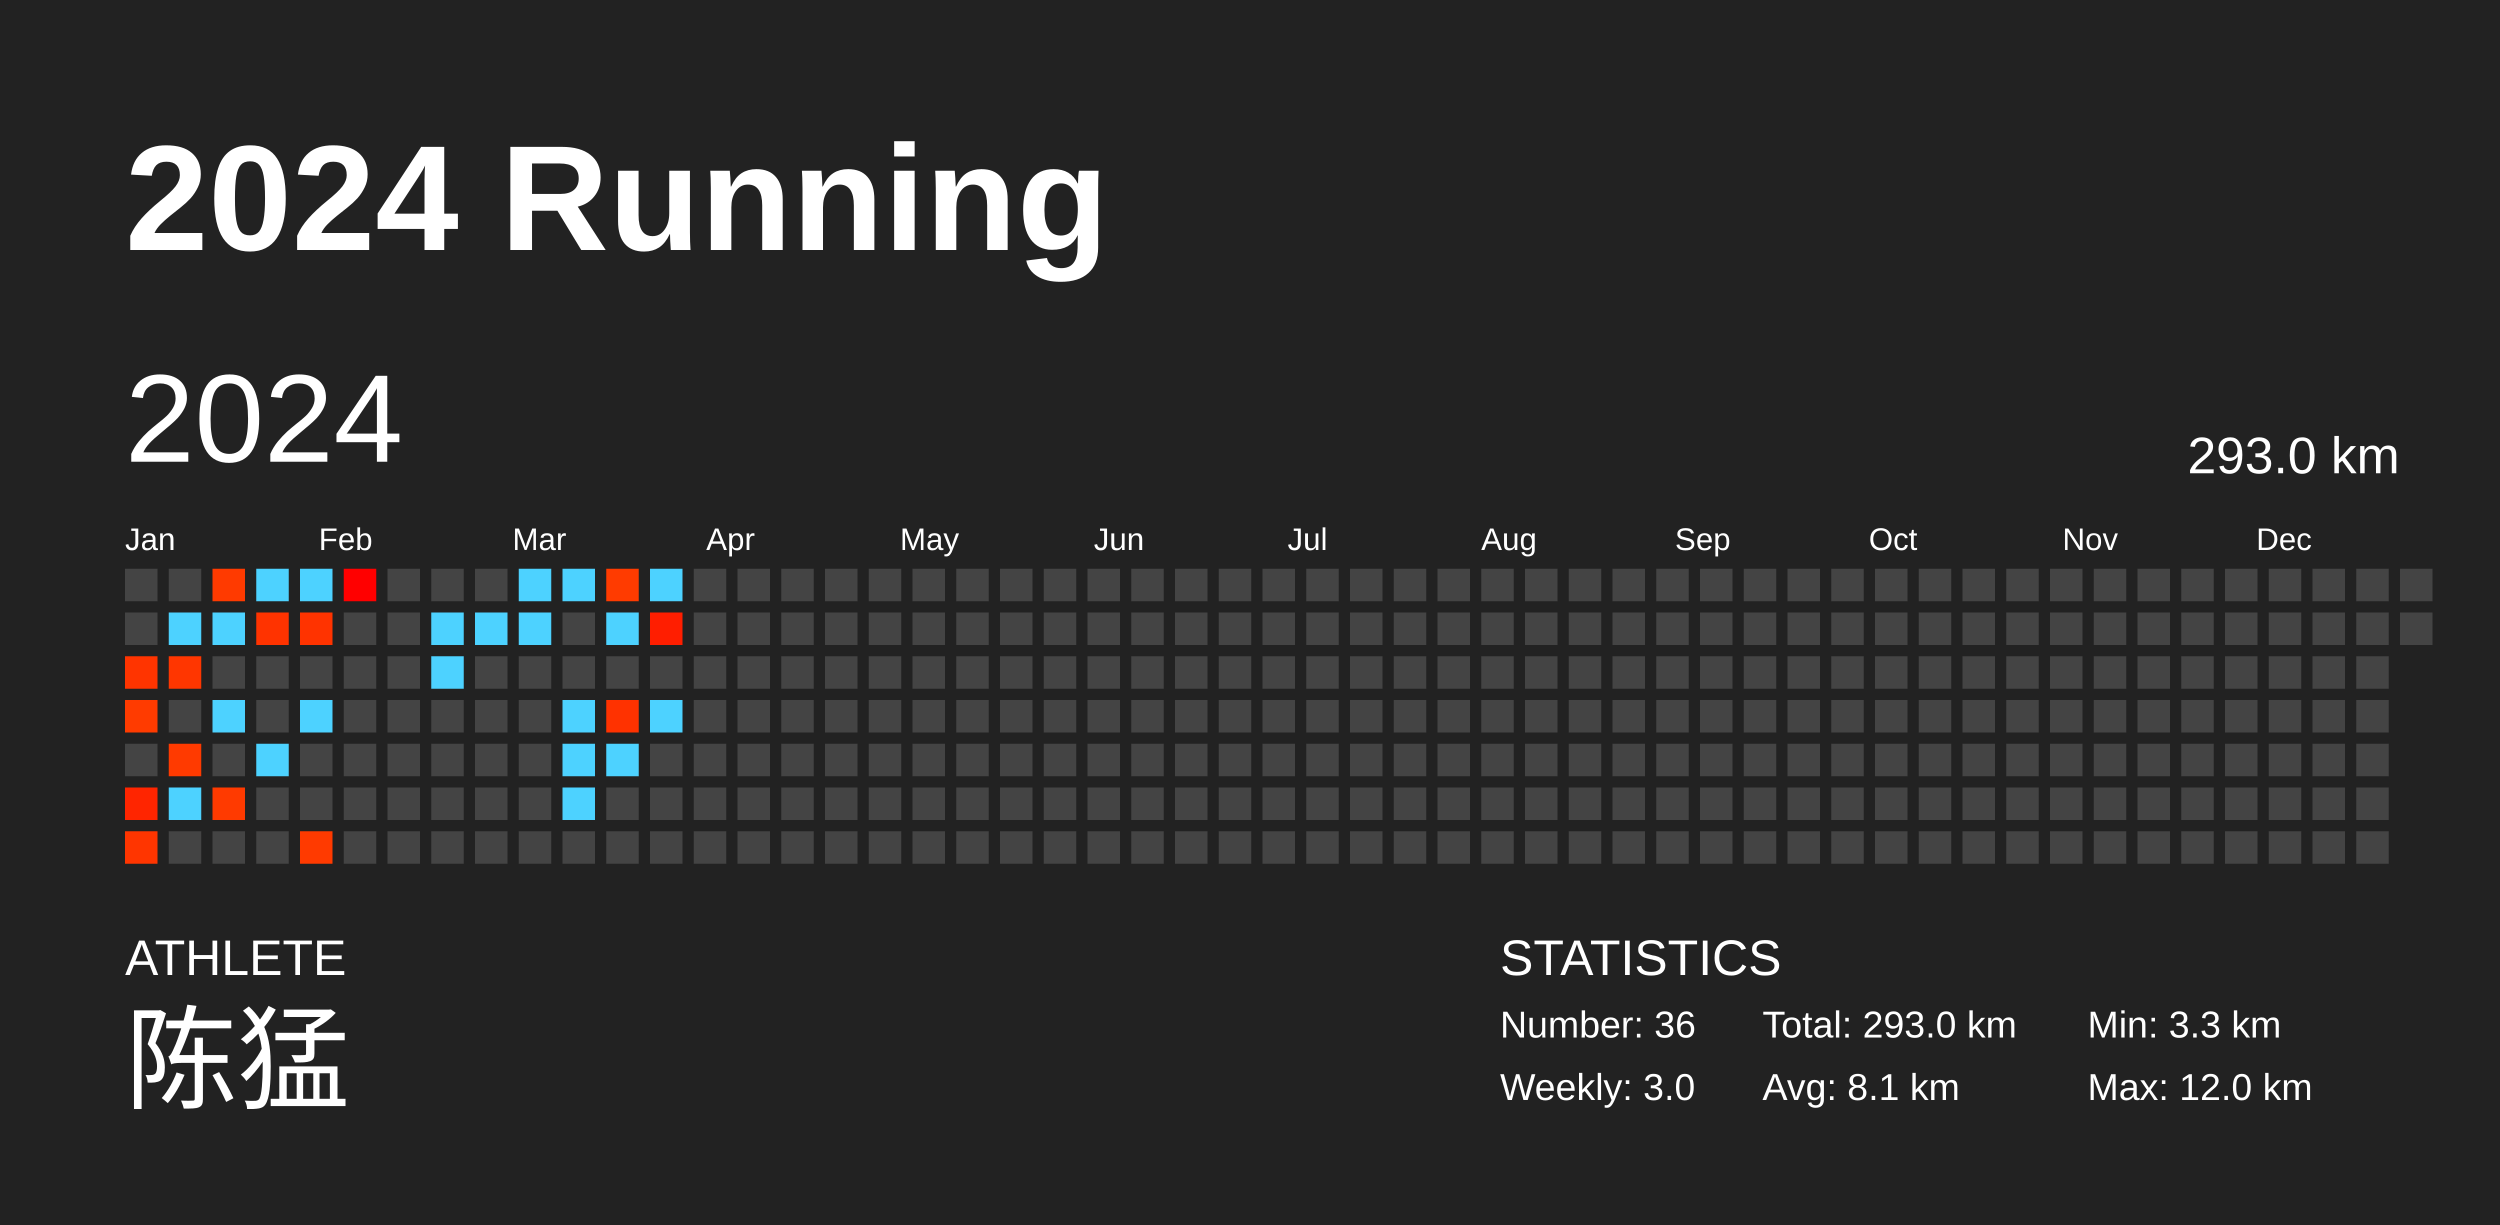
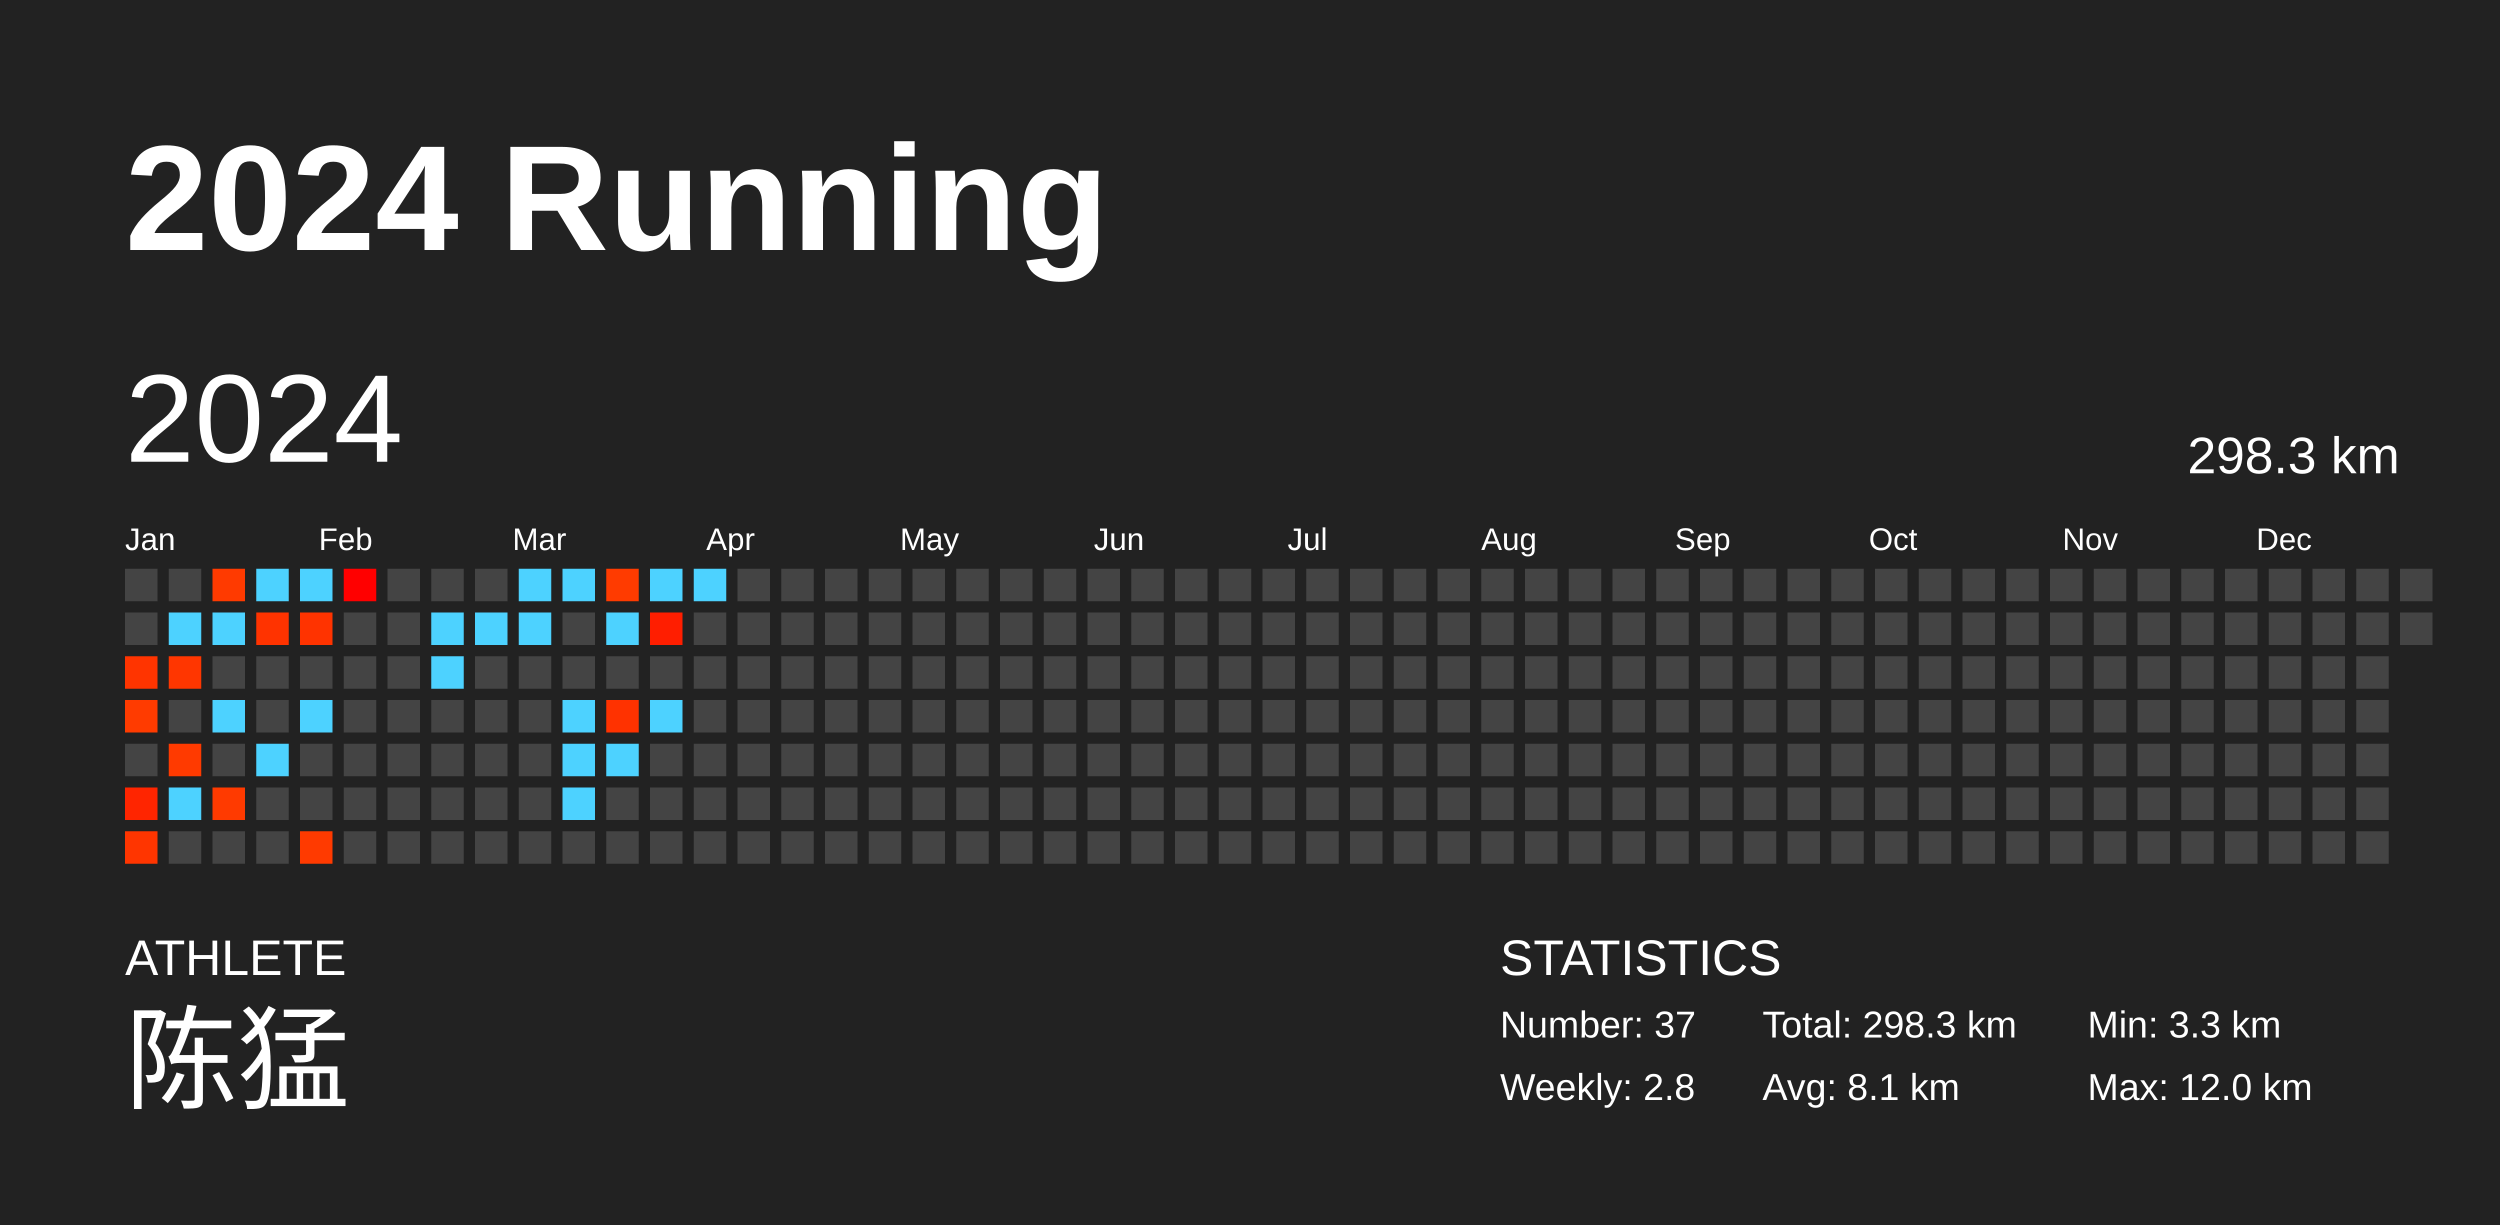
<svg xmlns="http://www.w3.org/2000/svg" baseProfile="full" height="98mm" version="1.1" viewBox="0,0,200,98" width="200mm">
  <defs />
  <rect fill="#222222" height="98" width="200" x="0" y="0" />
  <text fill="#FFFFFF" style="font-size:12px; font-family:Arial; font-weight:bold;" x="10" y="20">2024 Running</text>
  <text fill="#FFFFFF" style="font-size:4px; font-family:Arial" x="10" y="78">ATHLETE</text>
  <text fill="#FFFFFF" style="font-size:9px; font-family:Arial" x="10" y="88">陈猛</text>
  <text fill="#FFFFFF" style="font-size:4px; font-family:Arial" x="120" y="78">STATISTICS</text>
-   <text fill="#FFFFFF" style="font-size:3px; font-family:Arial" x="120" y="83">Number: 36</text>
-   <text fill="#FFFFFF" style="font-size:3px; font-family:Arial" x="120" y="88">Weekly: 3.0</text>
-   <text fill="#FFFFFF" style="font-size:3px; font-family:Arial" x="141" y="83">Total: 293.0 km</text>
+   <text fill="#FFFFFF" style="font-size:3px; font-family:Arial" x="120" y="83">Number: 37</text>
+   <text fill="#FFFFFF" style="font-size:3px; font-family:Arial" x="120" y="88">Weekly: 2.8</text>
+   <text fill="#FFFFFF" style="font-size:3px; font-family:Arial" x="141" y="83">Total: 298.3 km</text>
  <text fill="#FFFFFF" style="font-size:3px; font-family:Arial" x="141" y="88">Avg: 8.1 km</text>
  <text fill="#FFFFFF" style="font-size:3px; font-family:Arial" x="167" y="83">Min: 3.3 km</text>
  <text fill="#FFFFFF" style="font-size:3px; font-family:Arial" x="167" y="88">Max: 12.0 km</text>
  <text dominant-baseline="hanging" fill="#FFFFFF" style="font-size:10.0px; font-family:Arial;" x="10" y="30">2024</text>
-   <text dominant-baseline="hanging" fill="#FFFFFF" style="font-size:4.125px; font-family:Arial;" x="175" y="35">293.0 km</text>
+   <text dominant-baseline="hanging" fill="#FFFFFF" style="font-size:4.125px; font-family:Arial;" x="175" y="35">298.3 km</text>
  <text fill="#FFFFFF" style="font-size:2.5px; font-family:Arial" x="10.0" y="44">Jan</text>
  <text fill="#FFFFFF" style="font-size:2.5px; font-family:Arial" x="25.5" y="44">Feb</text>
  <text fill="#FFFFFF" style="font-size:2.5px; font-family:Arial" x="41.0" y="44">Mar</text>
  <text fill="#FFFFFF" style="font-size:2.5px; font-family:Arial" x="56.5" y="44">Apr</text>
  <text fill="#FFFFFF" style="font-size:2.5px; font-family:Arial" x="72.0" y="44">May</text>
  <text fill="#FFFFFF" style="font-size:2.5px; font-family:Arial" x="87.5" y="44">Jun</text>
  <text fill="#FFFFFF" style="font-size:2.5px; font-family:Arial" x="103.0" y="44">Jul</text>
  <text fill="#FFFFFF" style="font-size:2.5px; font-family:Arial" x="118.5" y="44">Aug</text>
  <text fill="#FFFFFF" style="font-size:2.5px; font-family:Arial" x="134.0" y="44">Sep</text>
  <text fill="#FFFFFF" style="font-size:2.5px; font-family:Arial" x="149.5" y="44">Oct</text>
  <text fill="#FFFFFF" style="font-size:2.5px; font-family:Arial" x="165.0" y="44">Nov</text>
  <text fill="#FFFFFF" style="font-size:2.5px; font-family:Arial" x="180.5" y="44">Dec</text>
  <rect fill="#444444" height="2.6" width="2.6" x="10.0" y="45.5" />
  <rect fill="#444444" height="2.6" width="2.6" x="10.0" y="49.0" />
  <rect fill="#ff3400" height="2.6" width="2.6" x="10.0" y="52.5" />
  <rect fill="#ff3b00" height="2.6" width="2.6" x="10.0" y="56.0" />
  <rect fill="#444444" height="2.6" width="2.6" x="10.0" y="59.5" />
  <rect fill="#ff2500" height="2.6" width="2.6" x="10.0" y="63.0" />
  <rect fill="#ff3500" height="2.6" width="2.6" x="10.0" y="66.5" />
  <rect fill="#444444" height="2.6" width="2.6" x="13.5" y="45.5" />
  <rect fill="#4dd2ff" height="2.6" width="2.6" x="13.5" y="49.0" />
  <rect fill="#ff3600" height="2.6" width="2.6" x="13.5" y="52.5" />
  <rect fill="#444444" height="2.6" width="2.6" x="13.5" y="56.0" />
  <rect fill="#ff3a00" height="2.6" width="2.6" x="13.5" y="59.5" />
  <rect fill="#4dd2ff" height="2.6" width="2.6" x="13.5" y="63.0" />
  <rect fill="#444444" height="2.6" width="2.6" x="13.5" y="66.5" />
  <rect fill="#ff3a00" height="2.6" width="2.6" x="17.0" y="45.5" />
  <rect fill="#4dd2ff" height="2.6" width="2.6" x="17.0" y="49.0" />
  <rect fill="#444444" height="2.6" width="2.6" x="17.0" y="52.5" />
  <rect fill="#4dd2ff" height="2.6" width="2.6" x="17.0" y="56.0" />
  <rect fill="#444444" height="2.6" width="2.6" x="17.0" y="59.5" />
  <rect fill="#ff3a00" height="2.6" width="2.6" x="17.0" y="63.0" />
  <rect fill="#444444" height="2.6" width="2.6" x="17.0" y="66.5" />
  <rect fill="#4dd2ff" height="2.6" width="2.6" x="20.5" y="45.5" />
  <rect fill="#ff3300" height="2.6" width="2.6" x="20.5" y="49.0" />
  <rect fill="#444444" height="2.6" width="2.6" x="20.5" y="52.5" />
  <rect fill="#444444" height="2.6" width="2.6" x="20.5" y="56.0" />
  <rect fill="#4dd2ff" height="2.6" width="2.6" x="20.5" y="59.5" />
  <rect fill="#444444" height="2.6" width="2.6" x="20.5" y="63.0" />
  <rect fill="#444444" height="2.6" width="2.6" x="20.5" y="66.5" />
  <rect fill="#4dd2ff" height="2.6" width="2.6" x="24.0" y="45.5" />
  <rect fill="#ff3300" height="2.6" width="2.6" x="24.0" y="49.0" />
  <rect fill="#444444" height="2.6" width="2.6" x="24.0" y="52.5" />
  <rect fill="#4dd2ff" height="2.6" width="2.6" x="24.0" y="56.0" />
  <rect fill="#444444" height="2.6" width="2.6" x="24.0" y="59.5" />
  <rect fill="#444444" height="2.6" width="2.6" x="24.0" y="63.0" />
  <rect fill="#ff3a00" height="2.6" width="2.6" x="24.0" y="66.5" />
  <rect fill="#ff0000" height="2.6" width="2.6" x="27.5" y="45.5" />
  <rect fill="#444444" height="2.6" width="2.6" x="27.5" y="49.0" />
  <rect fill="#444444" height="2.6" width="2.6" x="27.5" y="52.5" />
  <rect fill="#444444" height="2.6" width="2.6" x="27.5" y="56.0" />
  <rect fill="#444444" height="2.6" width="2.6" x="27.5" y="59.5" />
  <rect fill="#444444" height="2.6" width="2.6" x="27.5" y="63.0" />
  <rect fill="#444444" height="2.6" width="2.6" x="27.5" y="66.5" />
  <rect fill="#444444" height="2.6" width="2.6" x="31.0" y="45.5" />
  <rect fill="#444444" height="2.6" width="2.6" x="31.0" y="49.0" />
  <rect fill="#444444" height="2.6" width="2.6" x="31.0" y="52.5" />
  <rect fill="#444444" height="2.6" width="2.6" x="31.0" y="56.0" />
  <rect fill="#444444" height="2.6" width="2.6" x="31.0" y="59.5" />
  <rect fill="#444444" height="2.6" width="2.6" x="31.0" y="63.0" />
  <rect fill="#444444" height="2.6" width="2.6" x="31.0" y="66.5" />
  <rect fill="#444444" height="2.6" width="2.6" x="34.5" y="45.5" />
  <rect fill="#4dd2ff" height="2.6" width="2.6" x="34.5" y="49.0" />
  <rect fill="#4dd2ff" height="2.6" width="2.6" x="34.5" y="52.5" />
  <rect fill="#444444" height="2.6" width="2.6" x="34.5" y="56.0" />
  <rect fill="#444444" height="2.6" width="2.6" x="34.5" y="59.5" />
  <rect fill="#444444" height="2.6" width="2.6" x="34.5" y="63.0" />
  <rect fill="#444444" height="2.6" width="2.6" x="34.5" y="66.5" />
  <rect fill="#444444" height="2.6" width="2.6" x="38.0" y="45.5" />
  <rect fill="#4dd2ff" height="2.6" width="2.6" x="38.0" y="49.0" />
  <rect fill="#444444" height="2.6" width="2.6" x="38.0" y="52.5" />
  <rect fill="#444444" height="2.6" width="2.6" x="38.0" y="56.0" />
  <rect fill="#444444" height="2.6" width="2.6" x="38.0" y="59.5" />
  <rect fill="#444444" height="2.6" width="2.6" x="38.0" y="63.0" />
  <rect fill="#444444" height="2.6" width="2.6" x="38.0" y="66.5" />
  <rect fill="#4dd2ff" height="2.6" width="2.6" x="41.5" y="45.5" />
  <rect fill="#4dd2ff" height="2.6" width="2.6" x="41.5" y="49.0" />
  <rect fill="#444444" height="2.6" width="2.6" x="41.5" y="52.5" />
  <rect fill="#444444" height="2.6" width="2.6" x="41.5" y="56.0" />
  <rect fill="#444444" height="2.6" width="2.6" x="41.5" y="59.5" />
  <rect fill="#444444" height="2.6" width="2.6" x="41.5" y="63.0" />
  <rect fill="#444444" height="2.6" width="2.6" x="41.5" y="66.5" />
  <rect fill="#4dd2ff" height="2.6" width="2.6" x="45.0" y="45.5" />
  <rect fill="#444444" height="2.6" width="2.6" x="45.0" y="49.0" />
  <rect fill="#444444" height="2.6" width="2.6" x="45.0" y="52.5" />
  <rect fill="#4dd2ff" height="2.6" width="2.6" x="45.0" y="56.0" />
  <rect fill="#4dd2ff" height="2.6" width="2.6" x="45.0" y="59.5" />
  <rect fill="#4dd2ff" height="2.6" width="2.6" x="45.0" y="63.0" />
  <rect fill="#444444" height="2.6" width="2.6" x="45.0" y="66.5" />
  <rect fill="#ff3b00" height="2.6" width="2.6" x="48.5" y="45.5" />
  <rect fill="#4dd2ff" height="2.6" width="2.6" x="48.5" y="49.0" />
  <rect fill="#444444" height="2.6" width="2.6" x="48.5" y="52.5" />
  <rect fill="#ff3200" height="2.6" width="2.6" x="48.5" y="56.0" />
  <rect fill="#4dd2ff" height="2.6" width="2.6" x="48.5" y="59.5" />
  <rect fill="#444444" height="2.6" width="2.6" x="48.5" y="63.0" />
  <rect fill="#444444" height="2.6" width="2.6" x="48.5" y="66.5" />
  <rect fill="#4dd2ff" height="2.6" width="2.6" x="52.0" y="45.5" />
  <rect fill="#ff1e00" height="2.6" width="2.6" x="52.0" y="49.0" />
  <rect fill="#444444" height="2.6" width="2.6" x="52.0" y="52.5" />
  <rect fill="#4dd2ff" height="2.6" width="2.6" x="52.0" y="56.0" />
  <rect fill="#444444" height="2.6" width="2.6" x="52.0" y="59.5" />
  <rect fill="#444444" height="2.6" width="2.6" x="52.0" y="63.0" />
  <rect fill="#444444" height="2.6" width="2.6" x="52.0" y="66.5" />
-   <rect fill="#444444" height="2.6" width="2.6" x="55.5" y="45.5" />
+   <rect fill="#4dd2ff" height="2.6" width="2.6" x="55.5" y="45.5" />
  <rect fill="#444444" height="2.6" width="2.6" x="55.5" y="49.0" />
  <rect fill="#444444" height="2.6" width="2.6" x="55.5" y="52.5" />
  <rect fill="#444444" height="2.6" width="2.6" x="55.5" y="56.0" />
  <rect fill="#444444" height="2.6" width="2.6" x="55.5" y="59.5" />
  <rect fill="#444444" height="2.6" width="2.6" x="55.5" y="63.0" />
  <rect fill="#444444" height="2.6" width="2.6" x="55.5" y="66.5" />
  <rect fill="#444444" height="2.6" width="2.6" x="59.0" y="45.5" />
  <rect fill="#444444" height="2.6" width="2.6" x="59.0" y="49.0" />
  <rect fill="#444444" height="2.6" width="2.6" x="59.0" y="52.5" />
  <rect fill="#444444" height="2.6" width="2.6" x="59.0" y="56.0" />
  <rect fill="#444444" height="2.6" width="2.6" x="59.0" y="59.5" />
  <rect fill="#444444" height="2.6" width="2.6" x="59.0" y="63.0" />
  <rect fill="#444444" height="2.6" width="2.6" x="59.0" y="66.5" />
  <rect fill="#444444" height="2.6" width="2.6" x="62.5" y="45.5" />
  <rect fill="#444444" height="2.6" width="2.6" x="62.5" y="49.0" />
  <rect fill="#444444" height="2.6" width="2.6" x="62.5" y="52.5" />
  <rect fill="#444444" height="2.6" width="2.6" x="62.5" y="56.0" />
  <rect fill="#444444" height="2.6" width="2.6" x="62.5" y="59.5" />
  <rect fill="#444444" height="2.6" width="2.6" x="62.5" y="63.0" />
  <rect fill="#444444" height="2.6" width="2.6" x="62.5" y="66.5" />
  <rect fill="#444444" height="2.6" width="2.6" x="66.0" y="45.5" />
  <rect fill="#444444" height="2.6" width="2.6" x="66.0" y="49.0" />
  <rect fill="#444444" height="2.6" width="2.6" x="66.0" y="52.5" />
  <rect fill="#444444" height="2.6" width="2.6" x="66.0" y="56.0" />
  <rect fill="#444444" height="2.6" width="2.6" x="66.0" y="59.5" />
  <rect fill="#444444" height="2.6" width="2.6" x="66.0" y="63.0" />
  <rect fill="#444444" height="2.6" width="2.6" x="66.0" y="66.5" />
  <rect fill="#444444" height="2.6" width="2.6" x="69.5" y="45.5" />
  <rect fill="#444444" height="2.6" width="2.6" x="69.5" y="49.0" />
  <rect fill="#444444" height="2.6" width="2.6" x="69.5" y="52.5" />
  <rect fill="#444444" height="2.6" width="2.6" x="69.5" y="56.0" />
  <rect fill="#444444" height="2.6" width="2.6" x="69.5" y="59.5" />
  <rect fill="#444444" height="2.6" width="2.6" x="69.5" y="63.0" />
  <rect fill="#444444" height="2.6" width="2.6" x="69.5" y="66.5" />
  <rect fill="#444444" height="2.6" width="2.6" x="73.0" y="45.5" />
  <rect fill="#444444" height="2.6" width="2.6" x="73.0" y="49.0" />
  <rect fill="#444444" height="2.6" width="2.6" x="73.0" y="52.5" />
  <rect fill="#444444" height="2.6" width="2.6" x="73.0" y="56.0" />
  <rect fill="#444444" height="2.6" width="2.6" x="73.0" y="59.5" />
  <rect fill="#444444" height="2.6" width="2.6" x="73.0" y="63.0" />
  <rect fill="#444444" height="2.6" width="2.6" x="73.0" y="66.5" />
  <rect fill="#444444" height="2.6" width="2.6" x="76.5" y="45.5" />
  <rect fill="#444444" height="2.6" width="2.6" x="76.5" y="49.0" />
  <rect fill="#444444" height="2.6" width="2.6" x="76.5" y="52.5" />
  <rect fill="#444444" height="2.6" width="2.6" x="76.5" y="56.0" />
  <rect fill="#444444" height="2.6" width="2.6" x="76.5" y="59.5" />
  <rect fill="#444444" height="2.6" width="2.6" x="76.5" y="63.0" />
  <rect fill="#444444" height="2.6" width="2.6" x="76.5" y="66.5" />
  <rect fill="#444444" height="2.6" width="2.6" x="80.0" y="45.5" />
  <rect fill="#444444" height="2.6" width="2.6" x="80.0" y="49.0" />
  <rect fill="#444444" height="2.6" width="2.6" x="80.0" y="52.5" />
  <rect fill="#444444" height="2.6" width="2.6" x="80.0" y="56.0" />
  <rect fill="#444444" height="2.6" width="2.6" x="80.0" y="59.5" />
  <rect fill="#444444" height="2.6" width="2.6" x="80.0" y="63.0" />
  <rect fill="#444444" height="2.6" width="2.6" x="80.0" y="66.5" />
  <rect fill="#444444" height="2.6" width="2.6" x="83.5" y="45.5" />
  <rect fill="#444444" height="2.6" width="2.6" x="83.5" y="49.0" />
  <rect fill="#444444" height="2.6" width="2.6" x="83.5" y="52.5" />
  <rect fill="#444444" height="2.6" width="2.6" x="83.5" y="56.0" />
  <rect fill="#444444" height="2.6" width="2.6" x="83.5" y="59.5" />
  <rect fill="#444444" height="2.6" width="2.6" x="83.5" y="63.0" />
  <rect fill="#444444" height="2.6" width="2.6" x="83.5" y="66.5" />
  <rect fill="#444444" height="2.6" width="2.6" x="87.0" y="45.5" />
  <rect fill="#444444" height="2.6" width="2.6" x="87.0" y="49.0" />
  <rect fill="#444444" height="2.6" width="2.6" x="87.0" y="52.5" />
  <rect fill="#444444" height="2.6" width="2.6" x="87.0" y="56.0" />
  <rect fill="#444444" height="2.6" width="2.6" x="87.0" y="59.5" />
  <rect fill="#444444" height="2.6" width="2.6" x="87.0" y="63.0" />
  <rect fill="#444444" height="2.6" width="2.6" x="87.0" y="66.5" />
  <rect fill="#444444" height="2.6" width="2.6" x="90.5" y="45.5" />
  <rect fill="#444444" height="2.6" width="2.6" x="90.5" y="49.0" />
  <rect fill="#444444" height="2.6" width="2.6" x="90.5" y="52.5" />
  <rect fill="#444444" height="2.6" width="2.6" x="90.5" y="56.0" />
  <rect fill="#444444" height="2.6" width="2.6" x="90.5" y="59.5" />
  <rect fill="#444444" height="2.6" width="2.6" x="90.5" y="63.0" />
  <rect fill="#444444" height="2.6" width="2.6" x="90.5" y="66.5" />
  <rect fill="#444444" height="2.6" width="2.6" x="94.0" y="45.5" />
  <rect fill="#444444" height="2.6" width="2.6" x="94.0" y="49.0" />
  <rect fill="#444444" height="2.6" width="2.6" x="94.0" y="52.5" />
  <rect fill="#444444" height="2.6" width="2.6" x="94.0" y="56.0" />
  <rect fill="#444444" height="2.6" width="2.6" x="94.0" y="59.5" />
  <rect fill="#444444" height="2.6" width="2.6" x="94.0" y="63.0" />
  <rect fill="#444444" height="2.6" width="2.6" x="94.0" y="66.5" />
  <rect fill="#444444" height="2.6" width="2.6" x="97.5" y="45.5" />
  <rect fill="#444444" height="2.6" width="2.6" x="97.5" y="49.0" />
  <rect fill="#444444" height="2.6" width="2.6" x="97.5" y="52.5" />
  <rect fill="#444444" height="2.6" width="2.6" x="97.5" y="56.0" />
  <rect fill="#444444" height="2.6" width="2.6" x="97.5" y="59.5" />
  <rect fill="#444444" height="2.6" width="2.6" x="97.5" y="63.0" />
  <rect fill="#444444" height="2.6" width="2.6" x="97.5" y="66.5" />
  <rect fill="#444444" height="2.6" width="2.6" x="101.0" y="45.5" />
  <rect fill="#444444" height="2.6" width="2.6" x="101.0" y="49.0" />
  <rect fill="#444444" height="2.6" width="2.6" x="101.0" y="52.5" />
  <rect fill="#444444" height="2.6" width="2.6" x="101.0" y="56.0" />
  <rect fill="#444444" height="2.6" width="2.6" x="101.0" y="59.5" />
  <rect fill="#444444" height="2.6" width="2.6" x="101.0" y="63.0" />
  <rect fill="#444444" height="2.6" width="2.6" x="101.0" y="66.5" />
  <rect fill="#444444" height="2.6" width="2.6" x="104.5" y="45.5" />
  <rect fill="#444444" height="2.6" width="2.6" x="104.5" y="49.0" />
  <rect fill="#444444" height="2.6" width="2.6" x="104.5" y="52.5" />
  <rect fill="#444444" height="2.6" width="2.6" x="104.5" y="56.0" />
  <rect fill="#444444" height="2.6" width="2.6" x="104.5" y="59.5" />
  <rect fill="#444444" height="2.6" width="2.6" x="104.5" y="63.0" />
  <rect fill="#444444" height="2.6" width="2.6" x="104.5" y="66.5" />
  <rect fill="#444444" height="2.6" width="2.6" x="108.0" y="45.5" />
  <rect fill="#444444" height="2.6" width="2.6" x="108.0" y="49.0" />
  <rect fill="#444444" height="2.6" width="2.6" x="108.0" y="52.5" />
  <rect fill="#444444" height="2.6" width="2.6" x="108.0" y="56.0" />
  <rect fill="#444444" height="2.6" width="2.6" x="108.0" y="59.5" />
  <rect fill="#444444" height="2.6" width="2.6" x="108.0" y="63.0" />
  <rect fill="#444444" height="2.6" width="2.6" x="108.0" y="66.5" />
  <rect fill="#444444" height="2.6" width="2.6" x="111.5" y="45.5" />
  <rect fill="#444444" height="2.6" width="2.6" x="111.5" y="49.0" />
  <rect fill="#444444" height="2.6" width="2.6" x="111.5" y="52.5" />
  <rect fill="#444444" height="2.6" width="2.6" x="111.5" y="56.0" />
  <rect fill="#444444" height="2.6" width="2.6" x="111.5" y="59.5" />
  <rect fill="#444444" height="2.6" width="2.6" x="111.5" y="63.0" />
  <rect fill="#444444" height="2.6" width="2.6" x="111.5" y="66.5" />
  <rect fill="#444444" height="2.6" width="2.6" x="115.0" y="45.5" />
  <rect fill="#444444" height="2.6" width="2.6" x="115.0" y="49.0" />
  <rect fill="#444444" height="2.6" width="2.6" x="115.0" y="52.5" />
  <rect fill="#444444" height="2.6" width="2.6" x="115.0" y="56.0" />
  <rect fill="#444444" height="2.6" width="2.6" x="115.0" y="59.5" />
  <rect fill="#444444" height="2.6" width="2.6" x="115.0" y="63.0" />
  <rect fill="#444444" height="2.6" width="2.6" x="115.0" y="66.5" />
  <rect fill="#444444" height="2.6" width="2.6" x="118.5" y="45.5" />
  <rect fill="#444444" height="2.6" width="2.6" x="118.5" y="49.0" />
  <rect fill="#444444" height="2.6" width="2.6" x="118.5" y="52.5" />
  <rect fill="#444444" height="2.6" width="2.6" x="118.5" y="56.0" />
  <rect fill="#444444" height="2.6" width="2.6" x="118.5" y="59.5" />
  <rect fill="#444444" height="2.6" width="2.6" x="118.5" y="63.0" />
  <rect fill="#444444" height="2.6" width="2.6" x="118.5" y="66.5" />
  <rect fill="#444444" height="2.6" width="2.6" x="122.0" y="45.5" />
  <rect fill="#444444" height="2.6" width="2.6" x="122.0" y="49.0" />
  <rect fill="#444444" height="2.6" width="2.6" x="122.0" y="52.5" />
  <rect fill="#444444" height="2.6" width="2.6" x="122.0" y="56.0" />
  <rect fill="#444444" height="2.6" width="2.6" x="122.0" y="59.5" />
  <rect fill="#444444" height="2.6" width="2.6" x="122.0" y="63.0" />
  <rect fill="#444444" height="2.6" width="2.6" x="122.0" y="66.5" />
  <rect fill="#444444" height="2.6" width="2.6" x="125.5" y="45.5" />
  <rect fill="#444444" height="2.6" width="2.6" x="125.5" y="49.0" />
  <rect fill="#444444" height="2.6" width="2.6" x="125.5" y="52.5" />
  <rect fill="#444444" height="2.6" width="2.6" x="125.5" y="56.0" />
  <rect fill="#444444" height="2.6" width="2.6" x="125.5" y="59.5" />
  <rect fill="#444444" height="2.6" width="2.6" x="125.5" y="63.0" />
  <rect fill="#444444" height="2.6" width="2.6" x="125.5" y="66.5" />
  <rect fill="#444444" height="2.6" width="2.6" x="129.0" y="45.5" />
  <rect fill="#444444" height="2.6" width="2.6" x="129.0" y="49.0" />
  <rect fill="#444444" height="2.6" width="2.6" x="129.0" y="52.5" />
  <rect fill="#444444" height="2.6" width="2.6" x="129.0" y="56.0" />
  <rect fill="#444444" height="2.6" width="2.6" x="129.0" y="59.5" />
  <rect fill="#444444" height="2.6" width="2.6" x="129.0" y="63.0" />
  <rect fill="#444444" height="2.6" width="2.6" x="129.0" y="66.5" />
  <rect fill="#444444" height="2.6" width="2.6" x="132.5" y="45.5" />
  <rect fill="#444444" height="2.6" width="2.6" x="132.5" y="49.0" />
  <rect fill="#444444" height="2.6" width="2.6" x="132.5" y="52.5" />
  <rect fill="#444444" height="2.6" width="2.6" x="132.5" y="56.0" />
  <rect fill="#444444" height="2.6" width="2.6" x="132.5" y="59.5" />
  <rect fill="#444444" height="2.6" width="2.6" x="132.5" y="63.0" />
  <rect fill="#444444" height="2.6" width="2.6" x="132.5" y="66.5" />
  <rect fill="#444444" height="2.6" width="2.6" x="136.0" y="45.5" />
  <rect fill="#444444" height="2.6" width="2.6" x="136.0" y="49.0" />
  <rect fill="#444444" height="2.6" width="2.6" x="136.0" y="52.5" />
  <rect fill="#444444" height="2.6" width="2.6" x="136.0" y="56.0" />
  <rect fill="#444444" height="2.6" width="2.6" x="136.0" y="59.5" />
  <rect fill="#444444" height="2.6" width="2.6" x="136.0" y="63.0" />
  <rect fill="#444444" height="2.6" width="2.6" x="136.0" y="66.5" />
  <rect fill="#444444" height="2.6" width="2.6" x="139.5" y="45.5" />
  <rect fill="#444444" height="2.6" width="2.6" x="139.5" y="49.0" />
  <rect fill="#444444" height="2.6" width="2.6" x="139.5" y="52.5" />
  <rect fill="#444444" height="2.6" width="2.6" x="139.5" y="56.0" />
  <rect fill="#444444" height="2.6" width="2.6" x="139.5" y="59.5" />
  <rect fill="#444444" height="2.6" width="2.6" x="139.5" y="63.0" />
  <rect fill="#444444" height="2.6" width="2.6" x="139.5" y="66.5" />
  <rect fill="#444444" height="2.6" width="2.6" x="143.0" y="45.5" />
  <rect fill="#444444" height="2.6" width="2.6" x="143.0" y="49.0" />
  <rect fill="#444444" height="2.6" width="2.6" x="143.0" y="52.5" />
  <rect fill="#444444" height="2.6" width="2.6" x="143.0" y="56.0" />
  <rect fill="#444444" height="2.6" width="2.6" x="143.0" y="59.5" />
  <rect fill="#444444" height="2.6" width="2.6" x="143.0" y="63.0" />
  <rect fill="#444444" height="2.6" width="2.6" x="143.0" y="66.5" />
  <rect fill="#444444" height="2.6" width="2.6" x="146.5" y="45.5" />
  <rect fill="#444444" height="2.6" width="2.6" x="146.5" y="49.0" />
  <rect fill="#444444" height="2.6" width="2.6" x="146.5" y="52.5" />
  <rect fill="#444444" height="2.6" width="2.6" x="146.5" y="56.0" />
  <rect fill="#444444" height="2.6" width="2.6" x="146.5" y="59.5" />
  <rect fill="#444444" height="2.6" width="2.6" x="146.5" y="63.0" />
  <rect fill="#444444" height="2.6" width="2.6" x="146.5" y="66.5" />
  <rect fill="#444444" height="2.6" width="2.6" x="150.0" y="45.5" />
  <rect fill="#444444" height="2.6" width="2.6" x="150.0" y="49.0" />
  <rect fill="#444444" height="2.6" width="2.6" x="150.0" y="52.5" />
  <rect fill="#444444" height="2.6" width="2.6" x="150.0" y="56.0" />
  <rect fill="#444444" height="2.6" width="2.6" x="150.0" y="59.5" />
  <rect fill="#444444" height="2.6" width="2.6" x="150.0" y="63.0" />
  <rect fill="#444444" height="2.6" width="2.6" x="150.0" y="66.5" />
  <rect fill="#444444" height="2.6" width="2.6" x="153.5" y="45.5" />
  <rect fill="#444444" height="2.6" width="2.6" x="153.5" y="49.0" />
  <rect fill="#444444" height="2.6" width="2.6" x="153.5" y="52.5" />
  <rect fill="#444444" height="2.6" width="2.6" x="153.5" y="56.0" />
  <rect fill="#444444" height="2.6" width="2.6" x="153.5" y="59.5" />
  <rect fill="#444444" height="2.6" width="2.6" x="153.5" y="63.0" />
  <rect fill="#444444" height="2.6" width="2.6" x="153.5" y="66.5" />
  <rect fill="#444444" height="2.6" width="2.6" x="157.0" y="45.5" />
  <rect fill="#444444" height="2.6" width="2.6" x="157.0" y="49.0" />
  <rect fill="#444444" height="2.6" width="2.6" x="157.0" y="52.5" />
  <rect fill="#444444" height="2.6" width="2.6" x="157.0" y="56.0" />
  <rect fill="#444444" height="2.6" width="2.6" x="157.0" y="59.5" />
  <rect fill="#444444" height="2.6" width="2.6" x="157.0" y="63.0" />
  <rect fill="#444444" height="2.6" width="2.6" x="157.0" y="66.5" />
  <rect fill="#444444" height="2.6" width="2.6" x="160.5" y="45.5" />
  <rect fill="#444444" height="2.6" width="2.6" x="160.5" y="49.0" />
  <rect fill="#444444" height="2.6" width="2.6" x="160.5" y="52.5" />
  <rect fill="#444444" height="2.6" width="2.6" x="160.5" y="56.0" />
  <rect fill="#444444" height="2.6" width="2.6" x="160.5" y="59.5" />
  <rect fill="#444444" height="2.6" width="2.6" x="160.5" y="63.0" />
  <rect fill="#444444" height="2.6" width="2.6" x="160.5" y="66.5" />
  <rect fill="#444444" height="2.6" width="2.6" x="164.0" y="45.5" />
  <rect fill="#444444" height="2.6" width="2.6" x="164.0" y="49.0" />
  <rect fill="#444444" height="2.6" width="2.6" x="164.0" y="52.5" />
  <rect fill="#444444" height="2.6" width="2.6" x="164.0" y="56.0" />
  <rect fill="#444444" height="2.6" width="2.6" x="164.0" y="59.5" />
  <rect fill="#444444" height="2.6" width="2.6" x="164.0" y="63.0" />
  <rect fill="#444444" height="2.6" width="2.6" x="164.0" y="66.5" />
  <rect fill="#444444" height="2.6" width="2.6" x="167.5" y="45.5" />
  <rect fill="#444444" height="2.6" width="2.6" x="167.5" y="49.0" />
  <rect fill="#444444" height="2.6" width="2.6" x="167.5" y="52.5" />
  <rect fill="#444444" height="2.6" width="2.6" x="167.5" y="56.0" />
  <rect fill="#444444" height="2.6" width="2.6" x="167.5" y="59.5" />
  <rect fill="#444444" height="2.6" width="2.6" x="167.5" y="63.0" />
  <rect fill="#444444" height="2.6" width="2.6" x="167.5" y="66.5" />
  <rect fill="#444444" height="2.6" width="2.6" x="171.0" y="45.5" />
  <rect fill="#444444" height="2.6" width="2.6" x="171.0" y="49.0" />
  <rect fill="#444444" height="2.6" width="2.6" x="171.0" y="52.5" />
  <rect fill="#444444" height="2.6" width="2.6" x="171.0" y="56.0" />
  <rect fill="#444444" height="2.6" width="2.6" x="171.0" y="59.5" />
  <rect fill="#444444" height="2.6" width="2.6" x="171.0" y="63.0" />
  <rect fill="#444444" height="2.6" width="2.6" x="171.0" y="66.5" />
  <rect fill="#444444" height="2.6" width="2.6" x="174.5" y="45.5" />
  <rect fill="#444444" height="2.6" width="2.6" x="174.5" y="49.0" />
  <rect fill="#444444" height="2.6" width="2.6" x="174.5" y="52.5" />
  <rect fill="#444444" height="2.6" width="2.6" x="174.5" y="56.0" />
  <rect fill="#444444" height="2.6" width="2.6" x="174.5" y="59.5" />
  <rect fill="#444444" height="2.6" width="2.6" x="174.5" y="63.0" />
  <rect fill="#444444" height="2.6" width="2.6" x="174.5" y="66.5" />
  <rect fill="#444444" height="2.6" width="2.6" x="178.0" y="45.5" />
  <rect fill="#444444" height="2.6" width="2.6" x="178.0" y="49.0" />
  <rect fill="#444444" height="2.6" width="2.6" x="178.0" y="52.5" />
  <rect fill="#444444" height="2.6" width="2.6" x="178.0" y="56.0" />
  <rect fill="#444444" height="2.6" width="2.6" x="178.0" y="59.5" />
  <rect fill="#444444" height="2.6" width="2.6" x="178.0" y="63.0" />
  <rect fill="#444444" height="2.6" width="2.6" x="178.0" y="66.5" />
  <rect fill="#444444" height="2.6" width="2.6" x="181.5" y="45.5" />
  <rect fill="#444444" height="2.6" width="2.6" x="181.5" y="49.0" />
  <rect fill="#444444" height="2.6" width="2.6" x="181.5" y="52.5" />
  <rect fill="#444444" height="2.6" width="2.6" x="181.5" y="56.0" />
  <rect fill="#444444" height="2.6" width="2.6" x="181.5" y="59.5" />
  <rect fill="#444444" height="2.6" width="2.6" x="181.5" y="63.0" />
  <rect fill="#444444" height="2.6" width="2.6" x="181.5" y="66.5" />
  <rect fill="#444444" height="2.6" width="2.6" x="185.0" y="45.5" />
  <rect fill="#444444" height="2.6" width="2.6" x="185.0" y="49.0" />
  <rect fill="#444444" height="2.6" width="2.6" x="185.0" y="52.5" />
  <rect fill="#444444" height="2.6" width="2.6" x="185.0" y="56.0" />
  <rect fill="#444444" height="2.6" width="2.6" x="185.0" y="59.5" />
  <rect fill="#444444" height="2.6" width="2.6" x="185.0" y="63.0" />
  <rect fill="#444444" height="2.6" width="2.6" x="185.0" y="66.5" />
  <rect fill="#444444" height="2.6" width="2.6" x="188.5" y="45.5" />
  <rect fill="#444444" height="2.6" width="2.6" x="188.5" y="49.0" />
  <rect fill="#444444" height="2.6" width="2.6" x="188.5" y="52.5" />
  <rect fill="#444444" height="2.6" width="2.6" x="188.5" y="56.0" />
  <rect fill="#444444" height="2.6" width="2.6" x="188.5" y="59.5" />
  <rect fill="#444444" height="2.6" width="2.6" x="188.5" y="63.0" />
  <rect fill="#444444" height="2.6" width="2.6" x="188.5" y="66.5" />
  <rect fill="#444444" height="2.6" width="2.6" x="192.0" y="45.5" />
  <rect fill="#444444" height="2.6" width="2.6" x="192.0" y="49.0" />
</svg>
